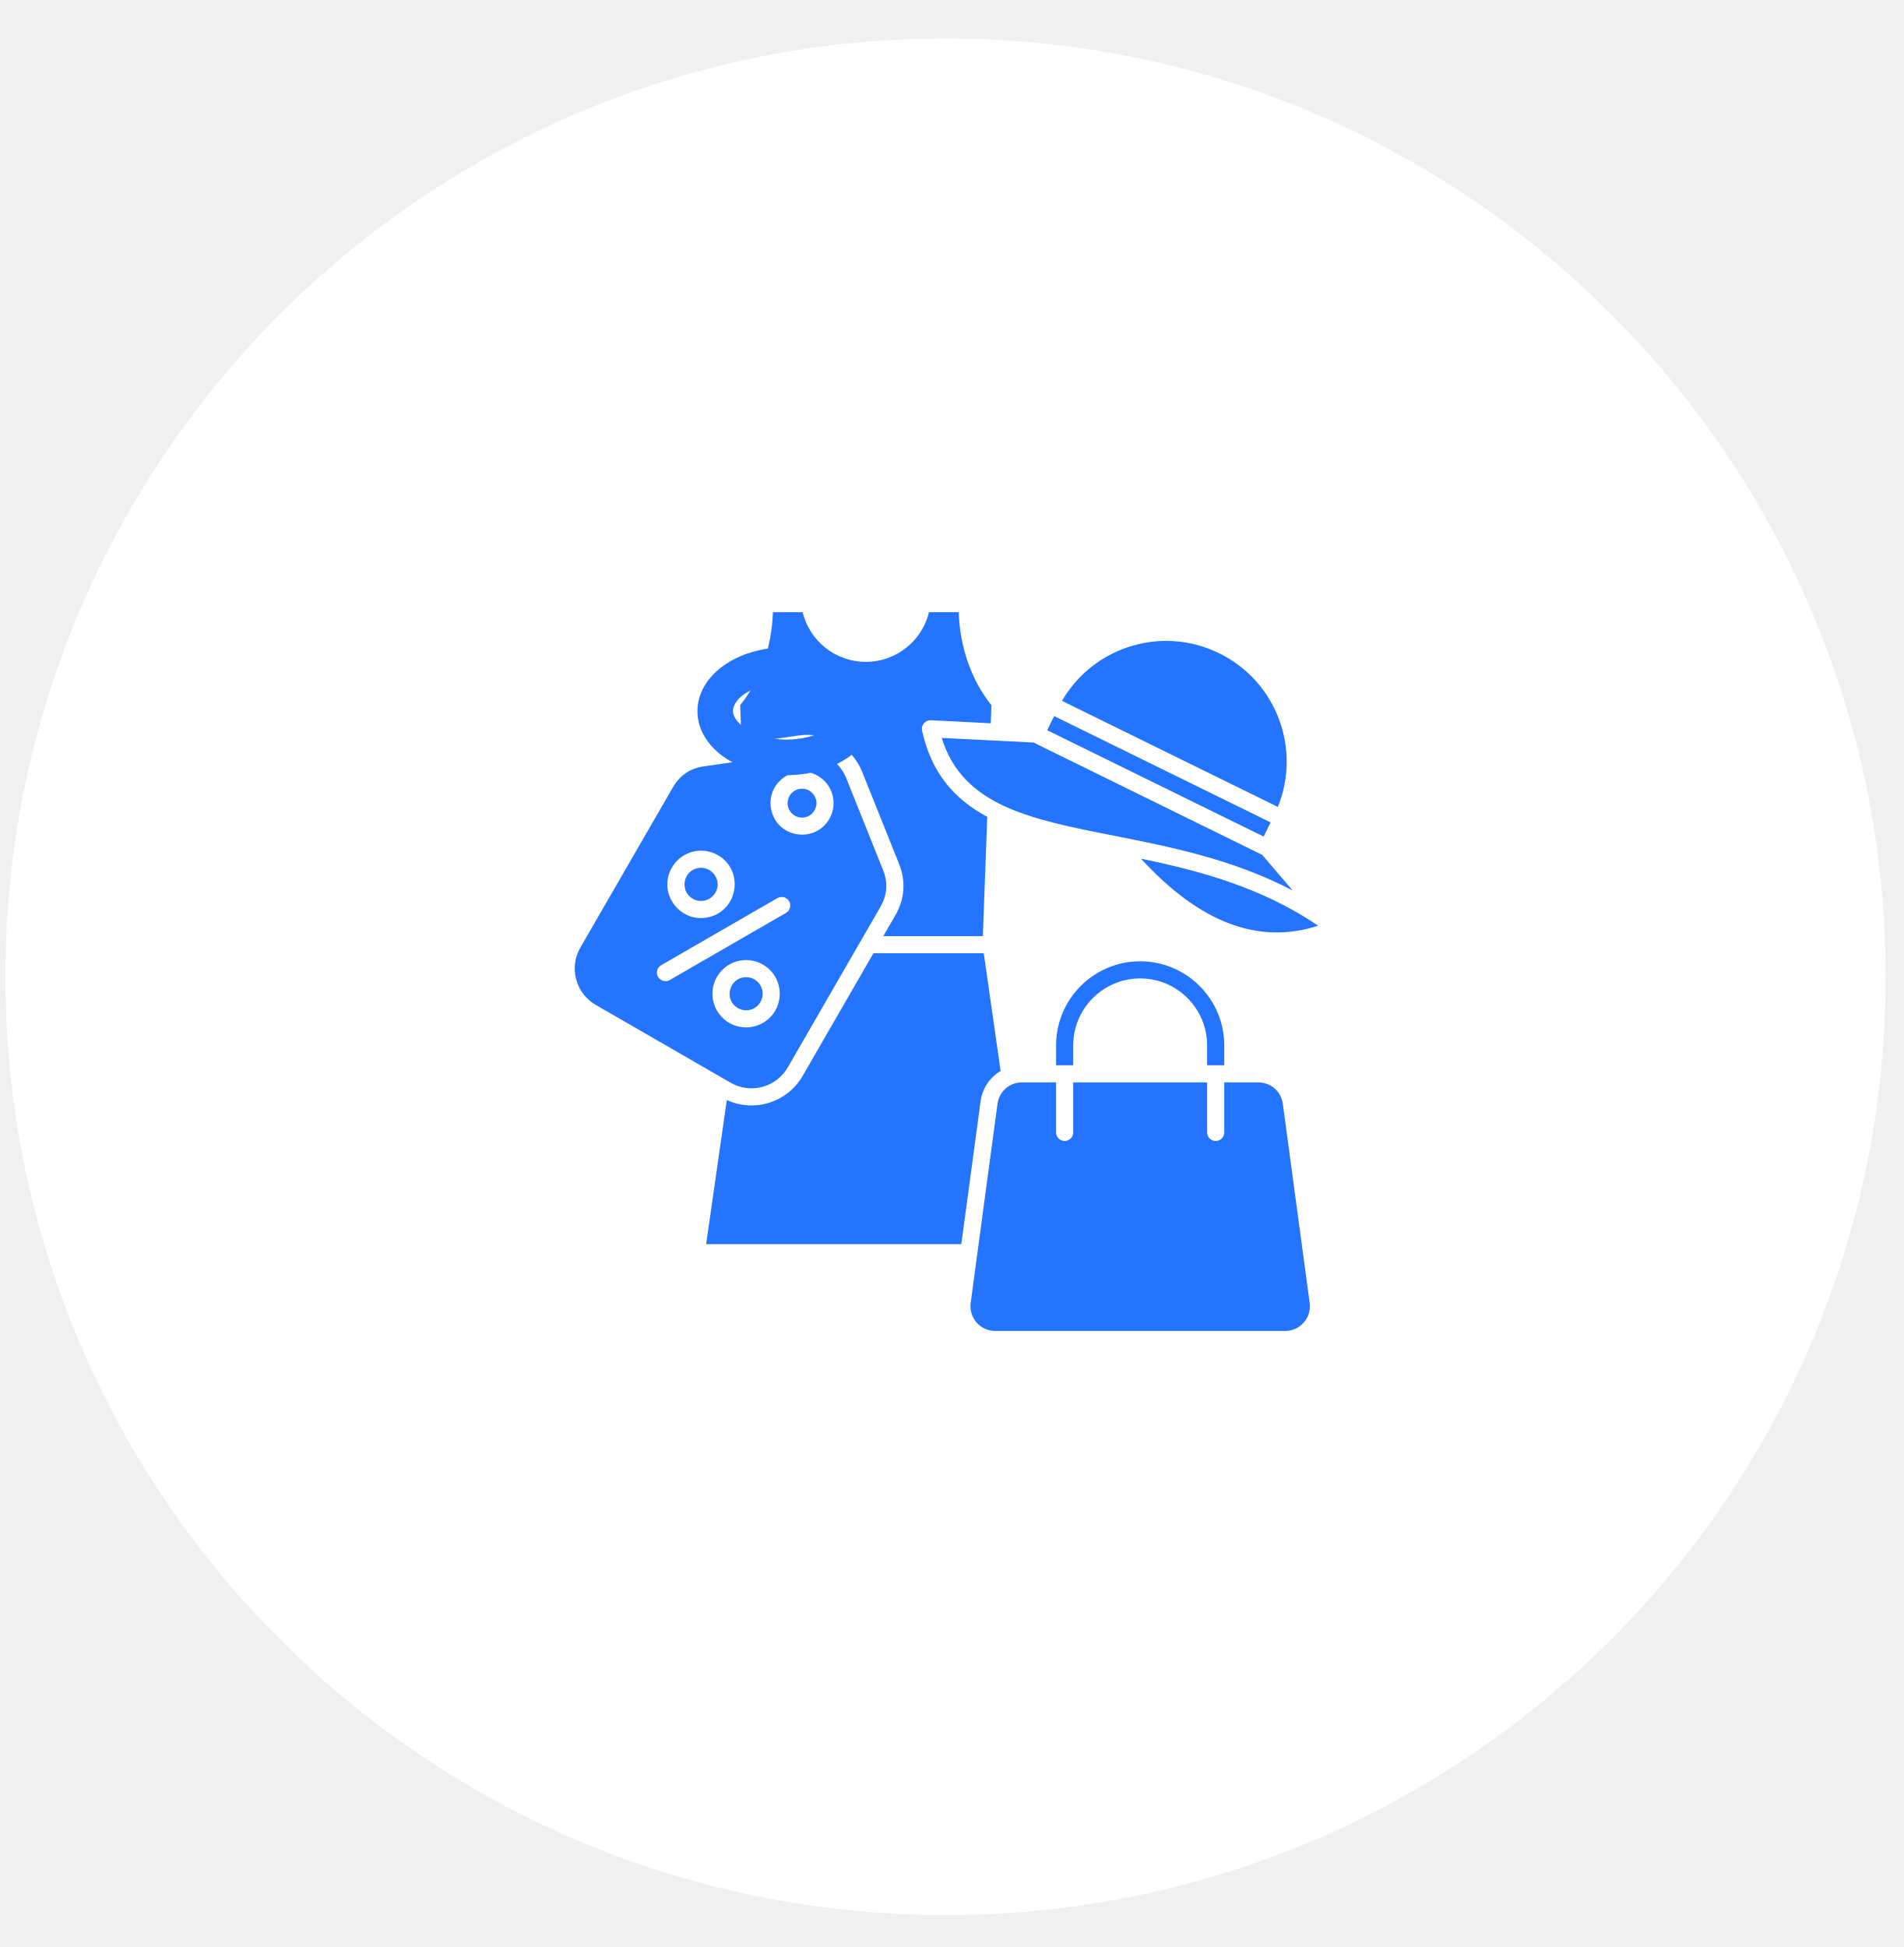
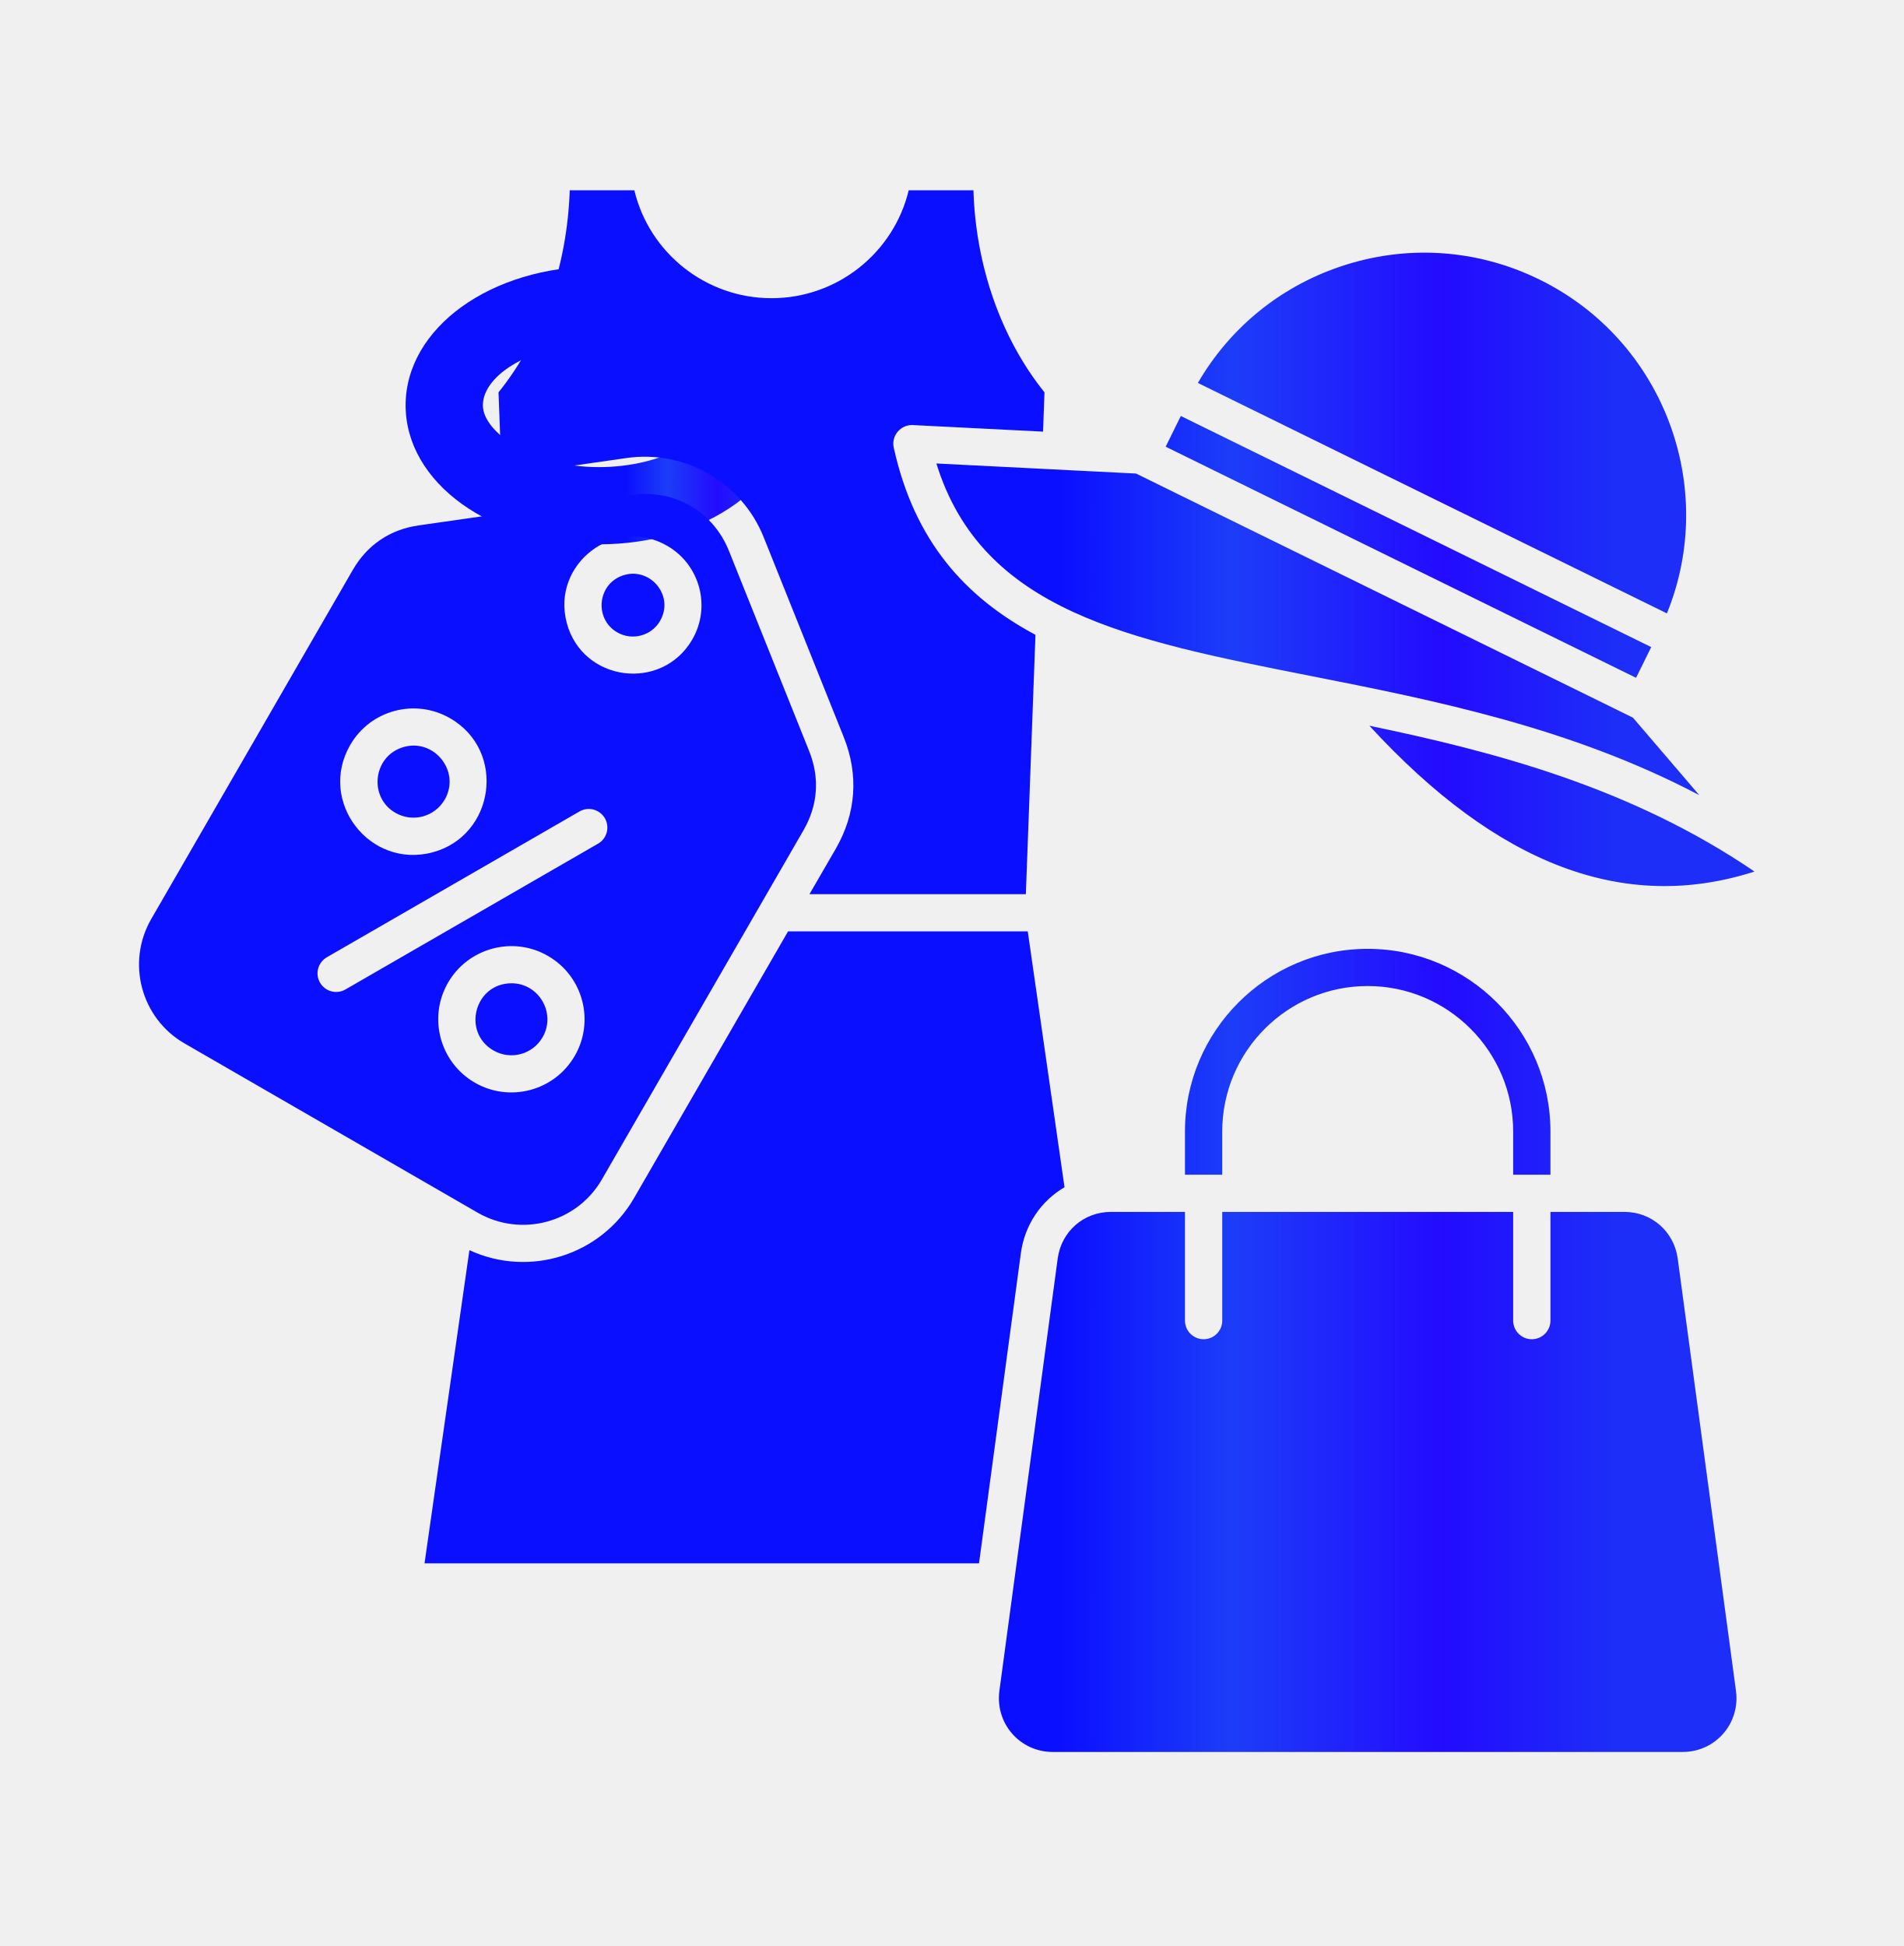
- <svg xmlns="http://www.w3.org/2000/svg" width="44" height="45" viewBox="0 0 44 45" fill="none">
-   <path d="M21.856 44.262C33.857 44.262 43.586 34.553 43.586 22.575C43.586 10.598 33.857 0.889 21.856 0.889C9.854 0.889 0.125 10.598 0.125 22.575C0.125 34.553 9.854 44.262 21.856 44.262Z" fill="white" />
-   <g clip-path="url(#clip0_244_1842)">
-     <path d="M18.175 14.959C17.025 14.959 16.121 15.616 16.121 16.437C16.121 17.259 17.025 17.916 18.175 17.916C19.325 17.916 20.229 17.259 20.229 16.437C20.229 15.616 19.325 14.959 18.175 14.959ZM18.175 17.094C17.477 17.094 16.943 16.725 16.943 16.437C16.943 16.109 17.477 15.78 18.175 15.78C18.873 15.78 19.407 16.15 19.407 16.437C19.407 16.766 18.873 17.094 18.175 17.094Z" fill="#2474FF" />
-     <path fill-rule="evenodd" clip-rule="evenodd" d="M28.183 15.1C27.517 14.772 26.759 14.723 26.055 14.963C25.413 15.183 24.885 15.618 24.548 16.199L29.537 18.65C30.083 17.308 29.504 15.748 28.183 15.1ZM24.807 24.161C24.807 23.308 25.502 22.614 26.354 22.614C27.207 22.614 27.902 23.308 27.902 24.161V24.621H28.298V24.161C28.298 23.09 27.426 22.218 26.354 22.218C25.283 22.218 24.411 23.09 24.411 24.161V24.621H24.807V24.161H24.807ZM24.807 25.017V26.173C24.807 26.282 24.718 26.371 24.609 26.371C24.5 26.371 24.411 26.282 24.411 26.173V25.017H23.624C23.333 25.017 23.096 25.224 23.057 25.512L22.437 30.113C22.391 30.457 22.655 30.761 23.003 30.761H29.706C30.054 30.761 30.318 30.457 30.272 30.113L29.652 25.512C29.613 25.224 29.374 25.017 29.085 25.017H28.298V26.173C28.298 26.282 28.209 26.371 28.1 26.371C27.991 26.371 27.902 26.282 27.902 26.173V25.017H24.807ZM20.189 22.032H22.739L23.129 24.754C22.881 24.899 22.705 25.153 22.665 25.459L22.22 28.755H16.322L16.8 25.424C17.435 25.718 18.198 25.481 18.552 24.868L20.189 22.032ZM17.248 22.585C16.855 22.585 16.718 23.105 17.055 23.299C17.238 23.405 17.472 23.342 17.577 23.159C17.725 22.904 17.539 22.585 17.248 22.585ZM16.537 20.631C16.708 20.335 16.43 19.982 16.105 20.07C15.775 20.159 15.72 20.604 16.012 20.772C16.196 20.877 16.428 20.816 16.537 20.631ZM18.903 17.931C19.252 18.132 19.372 18.579 19.17 18.927C18.845 19.488 18.001 19.377 17.835 18.751C17.668 18.124 18.344 17.608 18.903 17.931ZM20.413 20.113L19.561 17.987C19.389 17.558 18.971 17.327 18.526 17.389L16.259 17.714C15.955 17.758 15.713 17.922 15.559 18.188L13.414 21.902C13.147 22.366 13.308 22.958 13.768 23.224L16.887 25.024C17.349 25.291 17.943 25.133 18.209 24.67L20.353 20.956C20.507 20.69 20.527 20.398 20.413 20.113ZM16.594 19.765C17.198 20.114 17.067 21.017 16.407 21.192C15.736 21.37 15.185 20.65 15.531 20.05C15.746 19.677 16.223 19.551 16.594 19.765ZM16.572 22.578C16.357 22.95 16.485 23.427 16.857 23.642C17.224 23.854 17.703 23.733 17.92 23.357C18.135 22.985 18.007 22.508 17.635 22.294C17.264 22.079 16.787 22.206 16.572 22.578ZM17.97 20.757L15.283 22.308C15.188 22.363 15.155 22.484 15.211 22.578C15.266 22.673 15.386 22.705 15.481 22.651L18.168 21.099C18.263 21.045 18.294 20.924 18.24 20.829C18.185 20.735 18.064 20.702 17.97 20.757ZM18.827 18.73C18.979 18.469 18.733 18.164 18.453 18.24C18.161 18.319 18.119 18.706 18.372 18.852C18.531 18.944 18.737 18.889 18.827 18.73ZM21.516 16.647L22.902 16.717L22.916 16.299C22.455 15.725 22.185 14.955 22.161 14.149H21.472C21.313 14.815 20.713 15.297 20.013 15.297C19.313 15.297 18.713 14.815 18.553 14.149H17.866C17.84 14.955 17.572 15.725 17.109 16.299L17.142 17.188L18.47 16.998C19.094 16.908 19.694 17.255 19.929 17.84L20.781 19.965C20.942 20.368 20.913 20.779 20.696 21.154L20.416 21.637H22.718L22.82 18.878C22.078 18.481 21.533 17.885 21.313 16.887C21.285 16.76 21.387 16.64 21.516 16.647ZM30.468 21.396C29.161 20.504 27.717 20.125 26.372 19.845C27.737 21.33 29.085 21.84 30.468 21.396ZM29.176 19.759L29.881 20.583C28.507 19.861 27.061 19.575 25.752 19.316C23.809 18.933 22.253 18.626 21.767 17.055L23.891 17.162L29.176 19.759ZM29.37 19.008L29.209 19.335L24.205 16.877L24.366 16.55L29.37 19.008Z" fill="#2474FF" />
+ <svg xmlns="http://www.w3.org/2000/svg" width="45" height="46" viewBox="0 0 45 46" fill="none">
+   <g clip-path="url(#clip0_2116_271)">
+     <mask id="mask0_2116_271" style="mask-type:luminance" maskUnits="userSpaceOnUse" x="-1" y="0" width="46" height="46">
+       <path d="M44.875 0.455H-0.125V45.455H44.875V0.455Z" fill="white" />
+     </mask>
+     <g mask="url(#mask0_2116_271)">
+       <path d="M14.152 6.295C11.597 6.295 9.588 7.756 9.588 9.581C9.588 11.407 11.597 12.867 14.152 12.867C16.708 12.867 18.716 11.407 18.716 9.581C18.716 7.756 16.708 6.295 14.152 6.295ZM14.152 11.042C12.601 11.042 11.414 10.22 11.414 9.581C11.414 8.851 12.601 8.121 14.152 8.121C15.704 8.121 16.891 8.943 16.891 9.581C16.891 10.312 15.704 11.042 14.152 11.042Z" fill="url(#paint0_linear_2116_271)" />
+       <path fill-rule="evenodd" clip-rule="evenodd" d="M36.394 6.61C34.912 5.881 33.229 5.773 31.665 6.307C30.237 6.794 29.064 7.762 28.315 9.052L39.402 14.499C40.616 11.517 39.328 8.051 36.394 6.61ZM28.891 26.747C28.891 24.85 30.434 23.308 32.328 23.308C34.225 23.308 35.768 24.85 35.768 26.747V27.768H36.649V26.747C36.649 24.366 34.71 22.429 32.328 22.429C29.949 22.429 28.01 24.366 28.01 26.747V27.768H28.891V26.747ZM28.891 28.647V31.217C28.891 31.46 28.694 31.657 28.451 31.657C28.208 31.657 28.01 31.46 28.01 31.217V28.647H26.262C25.615 28.647 25.089 29.109 25.002 29.748L23.623 39.972C23.522 40.738 24.108 41.413 24.883 41.413H39.776C40.55 41.413 41.137 40.738 41.035 39.972L39.657 29.748C39.57 29.109 39.039 28.647 38.398 28.647H36.649V31.217C36.649 31.46 36.451 31.657 36.208 31.657C35.965 31.657 35.768 31.46 35.768 31.217V28.647H28.891ZM18.628 22.016H24.294L25.163 28.064C24.611 28.387 24.22 28.95 24.13 29.631L23.142 36.954H10.035L11.096 29.552C12.509 30.205 14.204 29.679 14.989 28.317L18.628 22.016ZM12.092 23.243C11.219 23.243 10.914 24.399 11.664 24.831C12.072 25.066 12.59 24.926 12.825 24.52C13.152 23.953 12.74 23.243 12.092 23.243ZM10.512 18.902C10.892 18.244 10.276 17.459 9.553 17.655C8.82 17.853 8.698 18.841 9.347 19.214C9.755 19.448 10.271 19.312 10.512 18.902ZM15.771 12.902C16.545 13.348 16.813 14.341 16.364 15.116C15.642 16.362 13.766 16.115 13.397 14.725C13.026 13.33 14.528 12.183 15.771 12.902ZM19.125 17.75L17.232 13.026C16.851 12.072 15.923 11.56 14.932 11.697L9.895 12.42C9.22 12.516 8.681 12.881 8.339 13.472L3.573 21.727C2.98 22.758 3.338 24.073 4.359 24.663L11.29 28.665C12.317 29.257 13.637 28.906 14.228 27.878L18.994 19.624C19.335 19.033 19.381 18.384 19.125 17.75ZM10.639 16.978C11.983 17.753 11.69 19.759 10.224 20.148C8.733 20.544 7.509 18.944 8.277 17.612C8.756 16.781 9.814 16.502 10.639 16.978ZM10.59 23.229C10.113 24.055 10.397 25.115 11.224 25.592C12.04 26.064 13.103 25.794 13.586 24.959C14.064 24.133 13.78 23.072 12.952 22.596C12.129 22.119 11.068 22.403 10.59 23.229ZM13.697 19.182L7.726 22.628C7.516 22.75 7.442 23.019 7.565 23.229C7.689 23.439 7.954 23.511 8.166 23.389L14.138 19.942C14.348 19.821 14.418 19.552 14.298 19.342C14.175 19.132 13.907 19.059 13.697 19.182ZM15.603 14.676C15.94 14.097 15.393 13.42 14.771 13.588C14.122 13.764 14.028 14.624 14.59 14.948C14.944 15.152 15.401 15.03 15.603 14.676ZM21.578 10.048L24.656 10.203L24.689 9.274C23.665 7.999 23.064 6.288 23.01 4.498H21.48C21.125 5.976 19.792 7.049 18.237 7.049C16.681 7.049 15.348 5.976 14.994 4.498H13.467C13.409 6.288 12.813 7.999 11.784 9.274L11.858 11.251L14.809 10.827C16.195 10.629 17.529 11.399 18.052 12.699L19.944 17.423C20.302 18.316 20.237 19.23 19.755 20.064L19.134 21.137H24.249L24.476 15.006C22.825 14.124 21.615 12.799 21.126 10.581C21.064 10.299 21.291 10.033 21.578 10.048ZM41.472 20.602C38.566 18.62 35.356 17.776 32.369 17.155C35.402 20.454 38.398 21.588 41.472 20.602ZM38.599 16.964L40.167 18.795C37.114 17.19 33.9 16.555 30.99 15.98C26.673 15.128 23.216 14.446 22.134 10.956L26.854 11.194L38.599 16.964ZM39.031 15.296L38.673 16.022L27.554 10.559L27.912 9.833L39.031 15.296Z" fill="url(#paint1_linear_2116_271)" />
+     </g>
  </g>
  <defs>
-     <clipPath id="clip0_244_1842">
-       <rect width="20.25" height="20.25" fill="white" transform="translate(11.75 12.3298)" />
+     <linearGradient id="paint0_linear_2116_271" x1="14.794" y1="8.094" x2="17.927" y2="8.094" gradientUnits="userSpaceOnUse">
+       <stop stop-color="#0B0FFF" />
+       <stop offset="0.31" stop-color="#1C3DF8" />
+       <stop offset="0.69" stop-color="#230BFF" />
+       <stop offset="1" stop-color="#1C2EF8" />
+     </linearGradient>
+     <linearGradient id="paint1_linear_2116_271" x1="25.062" y1="14.601" x2="38.168" y2="14.601" gradientUnits="userSpaceOnUse">
+       <stop stop-color="#0B0FFF" />
+       <stop offset="0.31" stop-color="#1C3DF8" />
+       <stop offset="0.69" stop-color="#230BFF" />
+       <stop offset="1" stop-color="#1C2EF8" />
+     </linearGradient>
+     <clipPath id="clip0_2116_271">
+       <rect width="44" height="45" fill="white" transform="translate(0.5 0.5)" />
    </clipPath>
  </defs>
</svg>
